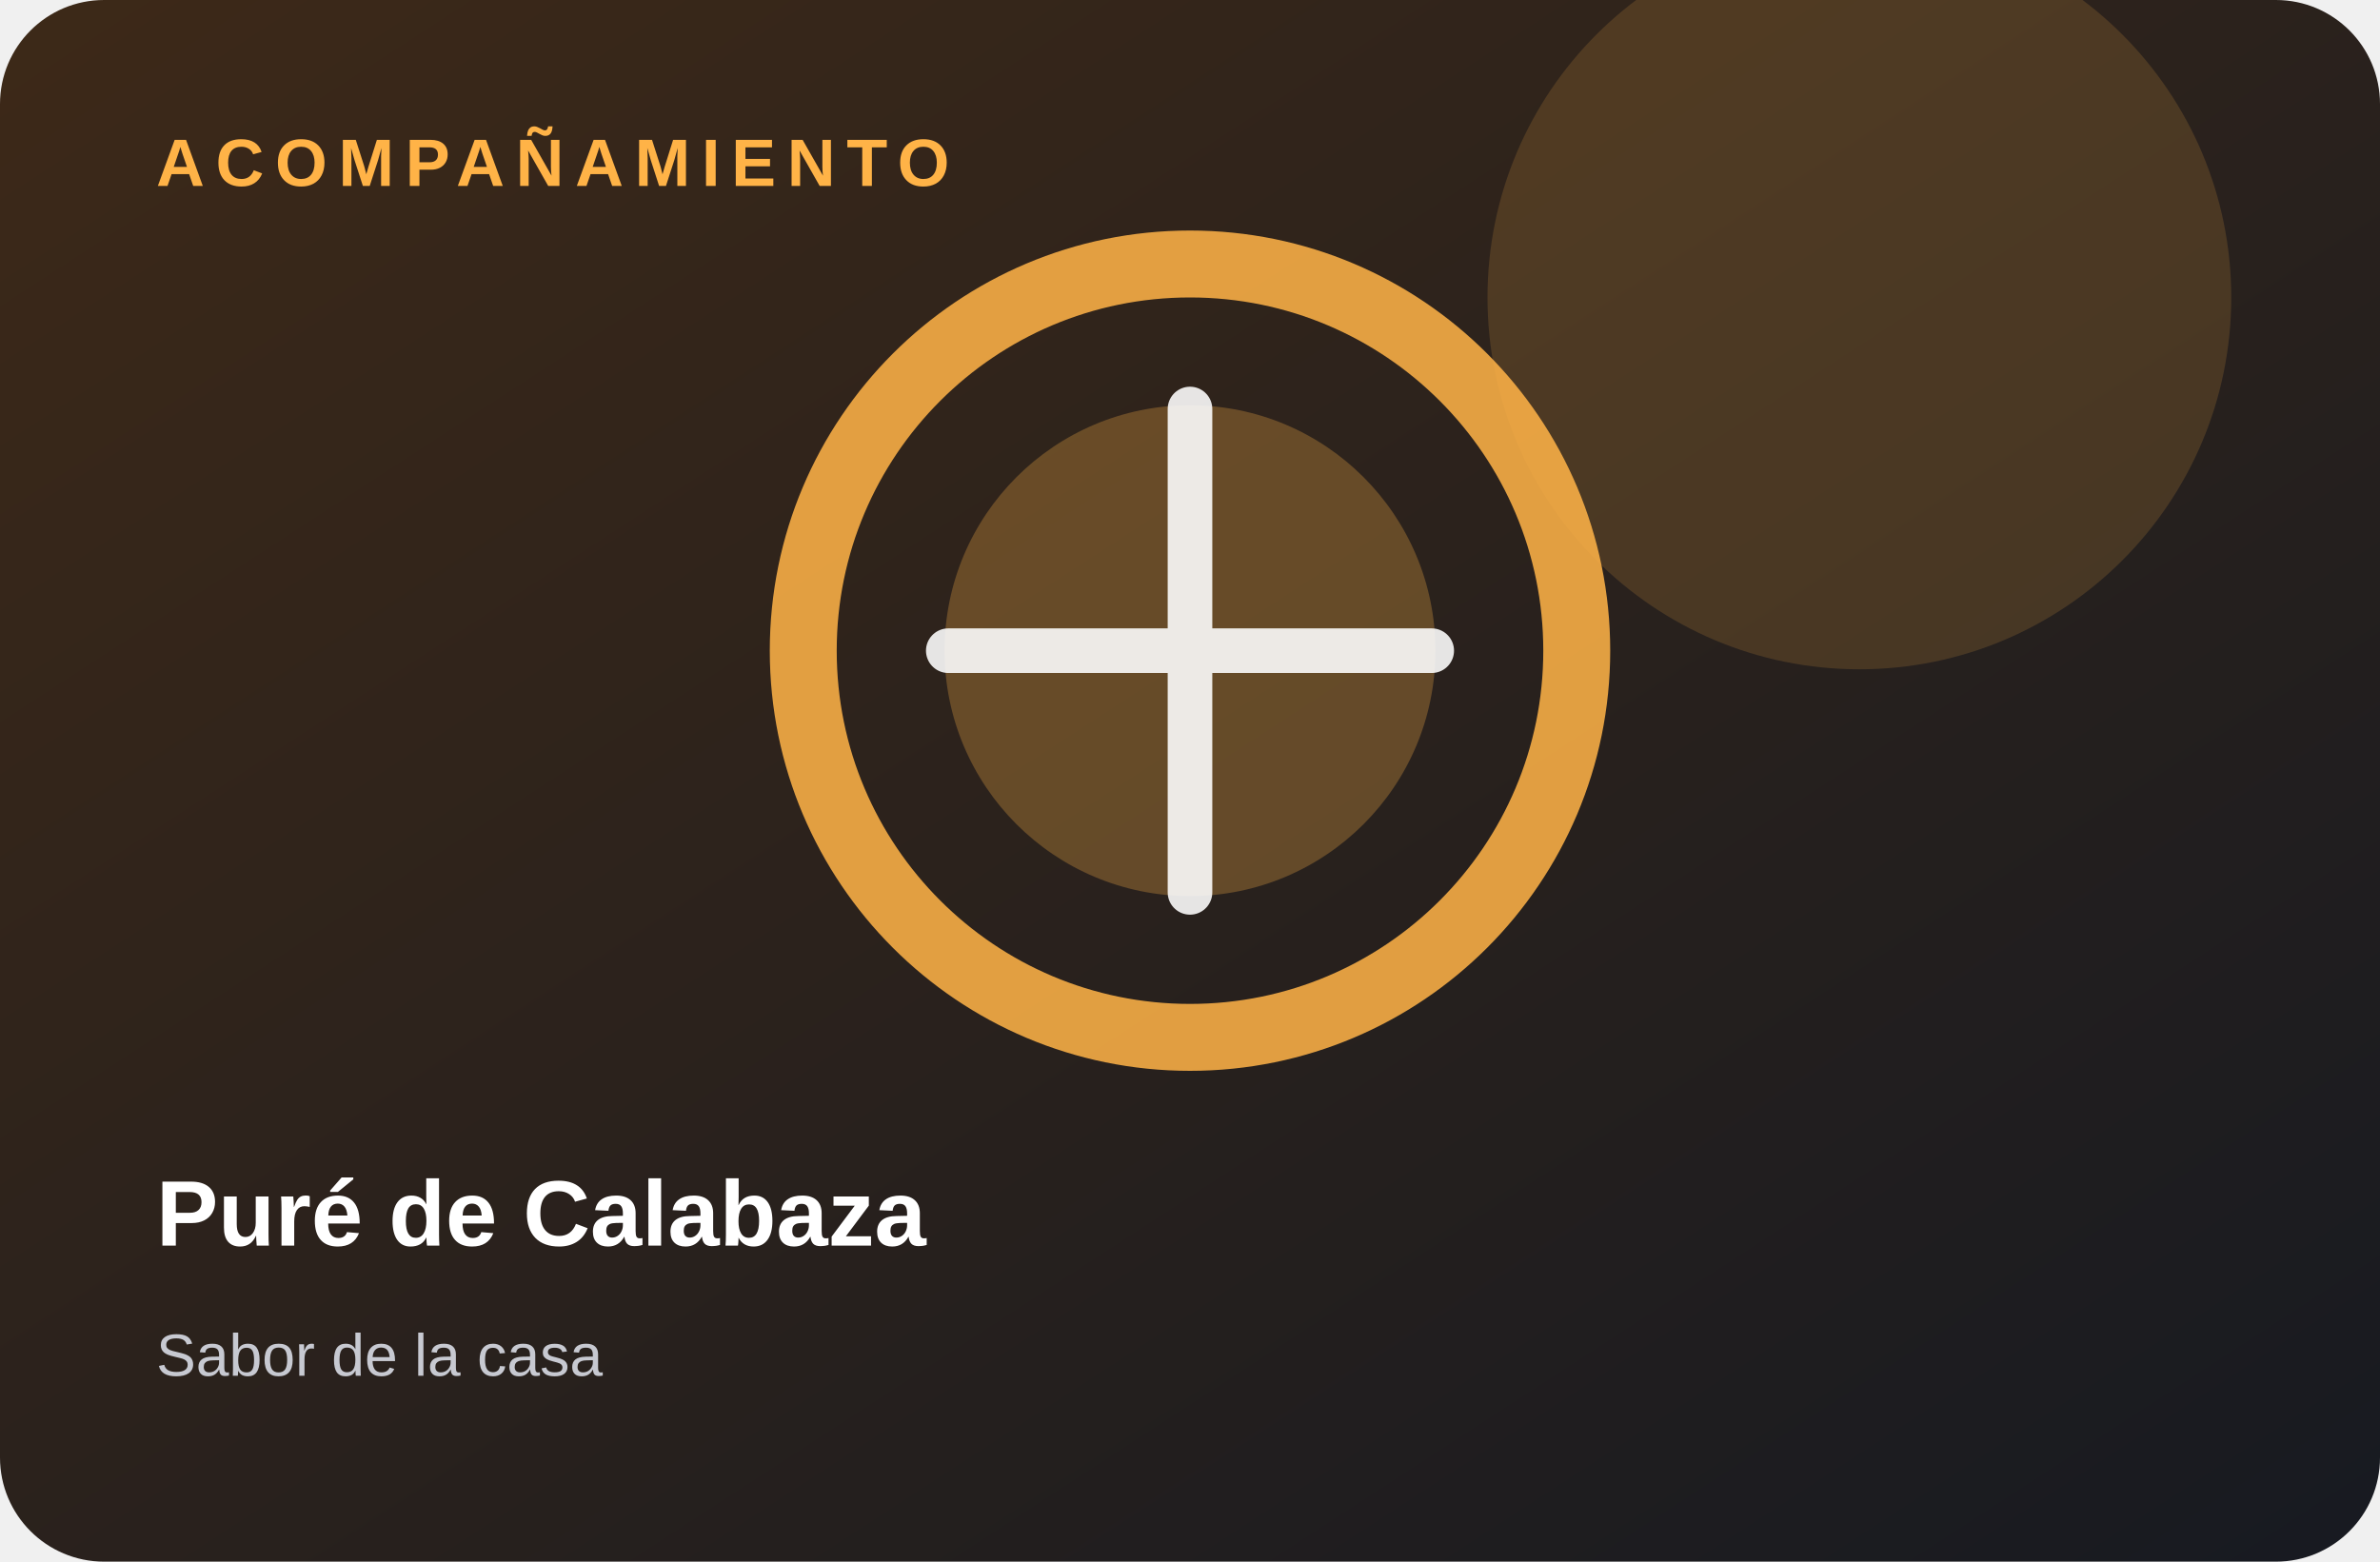
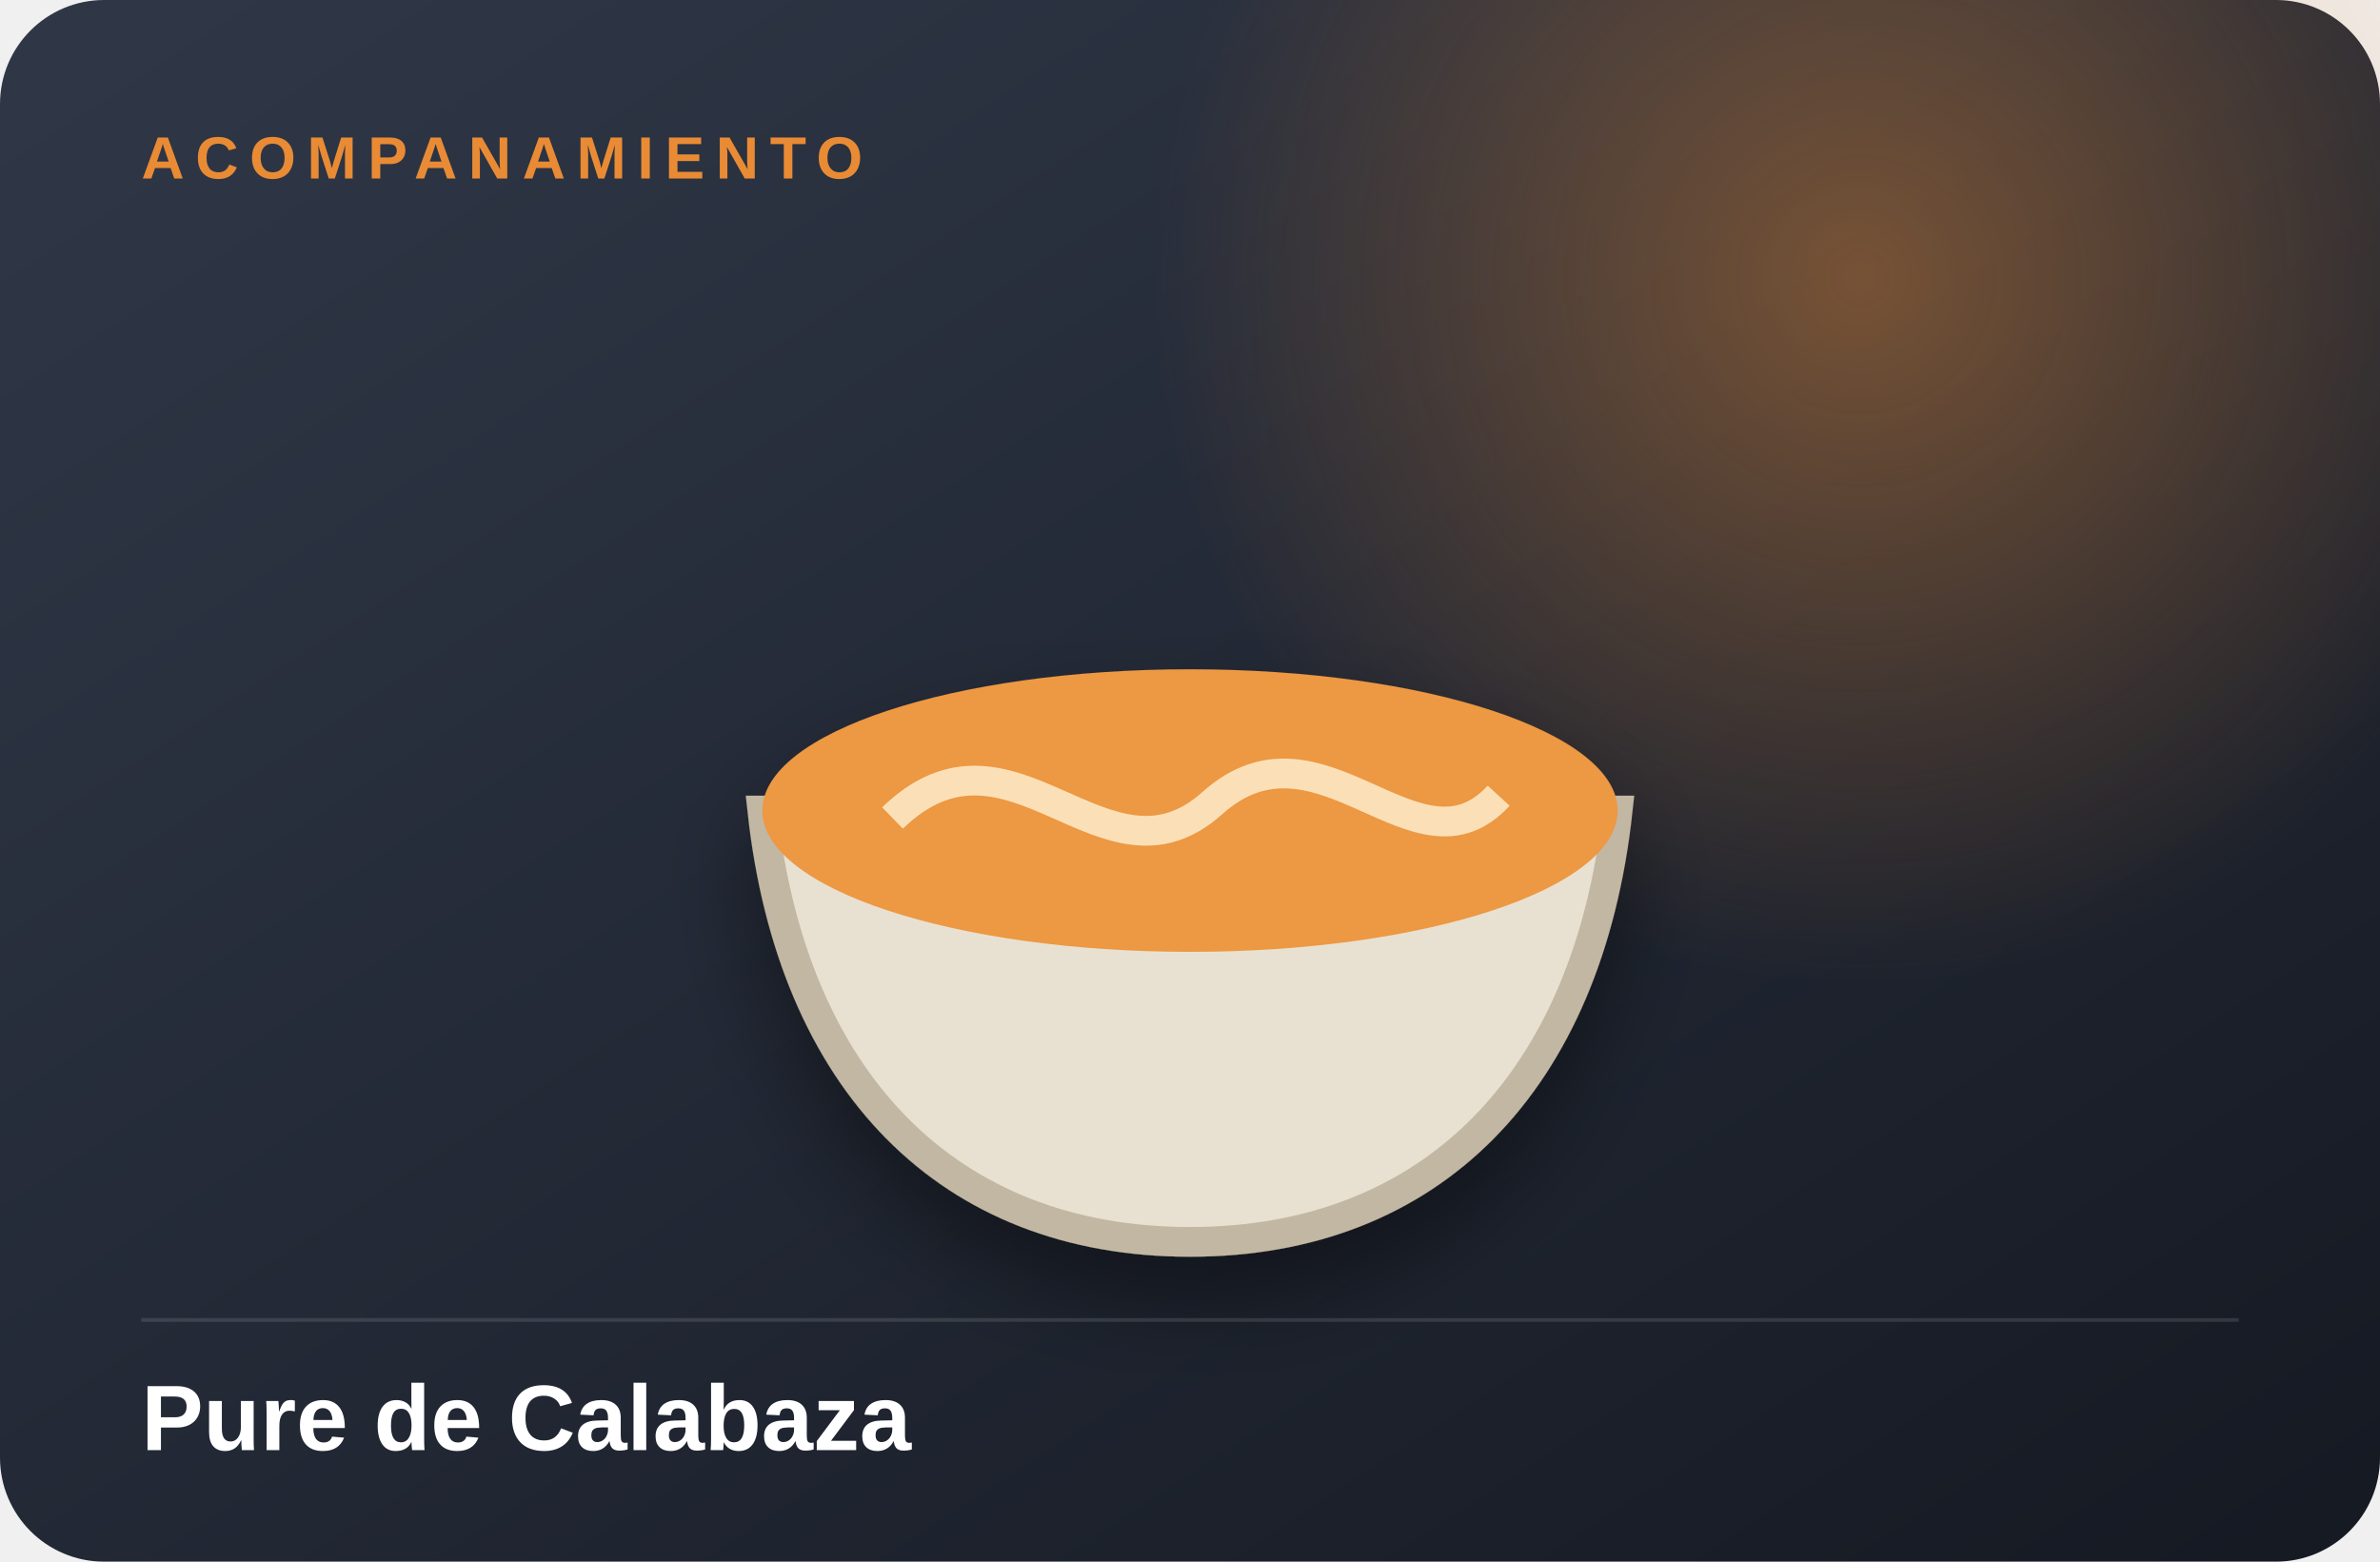
- <svg xmlns="http://www.w3.org/2000/svg" viewBox="0 0 640 420" role="img" aria-label="Puré de Calabaza">
+ <svg xmlns="http://www.w3.org/2000/svg" viewBox="0 0 640 420" role="img" aria-label="Pure de Calabaza">
  <defs>
-     <linearGradient id="bg" x1="0" y1="0" x2="1" y2="1">
-       <stop stop-color="#3d2918" />
-       <stop offset="1" stop-color="#171a21" />
+     <linearGradient id="fondo" x1="0" y1="0" x2="1" y2="1">
+       <stop stop-color="#303848" />
+       <stop offset="1" stop-color="#151922" />
    </linearGradient>
+     <radialGradient id="luz">
+       <stop stop-color="#e98b35" stop-opacity=".42" />
+       <stop offset="1" stop-color="#e98b35" stop-opacity="0" />
+     </radialGradient>
+     <filter id="sombra" x="-.2" y="-.2" width="1.4" height="1.5">
+       <feDropShadow dx="0" dy="12" stdDeviation="12" flood-color="#000" flood-opacity=".42" />
+     </filter>
  </defs>
-   <rect width="640" height="420" rx="28" fill="url(#bg)" />
-   <circle cx="500" cy="80" r="100" fill="#ffb347" opacity=".16" />
-   <circle cx="320" cy="175" r="104" fill="none" stroke="#ffb347" stroke-width="18" opacity=".86" />
-   <circle cx="320" cy="175" r="66" fill="#ffb347" opacity=".28" />
-   <path d="M255 175h130M320 110v130" stroke="#fff" stroke-width="12" stroke-linecap="round" opacity=".88" />
-   <text x="42" y="50" fill="#ffb347" font-family="Arial,sans-serif" font-size="18" font-weight="700" letter-spacing="3">ACOMPAÑAMIENTO</text>
-   <text x="42" y="335" fill="#fff" font-family="Arial,sans-serif" font-size="25" font-weight="700">Puré de Calabaza</text>
-   <text x="42" y="370" fill="#c7c9d1" font-family="Arial,sans-serif" font-size="16">Sabor de la casa</text>
+   <rect width="640" height="420" rx="28" fill="url(#fondo)" />
+   <circle cx="500" cy="75" r="190" fill="url(#luz)" />
+   <text x="38" y="48" fill="#e98b35" font-family="Arial,sans-serif" font-size="16" font-weight="700" letter-spacing="3">ACOMPANAMIENTO</text>
+   <g filter="url(#sombra)">
+     <path d="M205 218h230c-8 73-50 116-115 116s-107-43-115-116z" fill="#e8e1d1" stroke="#c2b7a2" stroke-width="8" />
+     <ellipse cx="320" cy="218" rx="115" ry="38" fill="#ed9842" />
+     <path d="M240 220c32-31 57 22 86-4s55 22 77-2" fill="none" stroke="#fff2d4" stroke-width="8" opacity=".8" />
+   </g>
+   <path d="M38 355h564" stroke="#ffffff" stroke-opacity=".12" />
+   <text x="38" y="390" fill="#fff" font-family="Arial,sans-serif" font-size="25" font-weight="700">Pure de Calabaza</text>
</svg>
